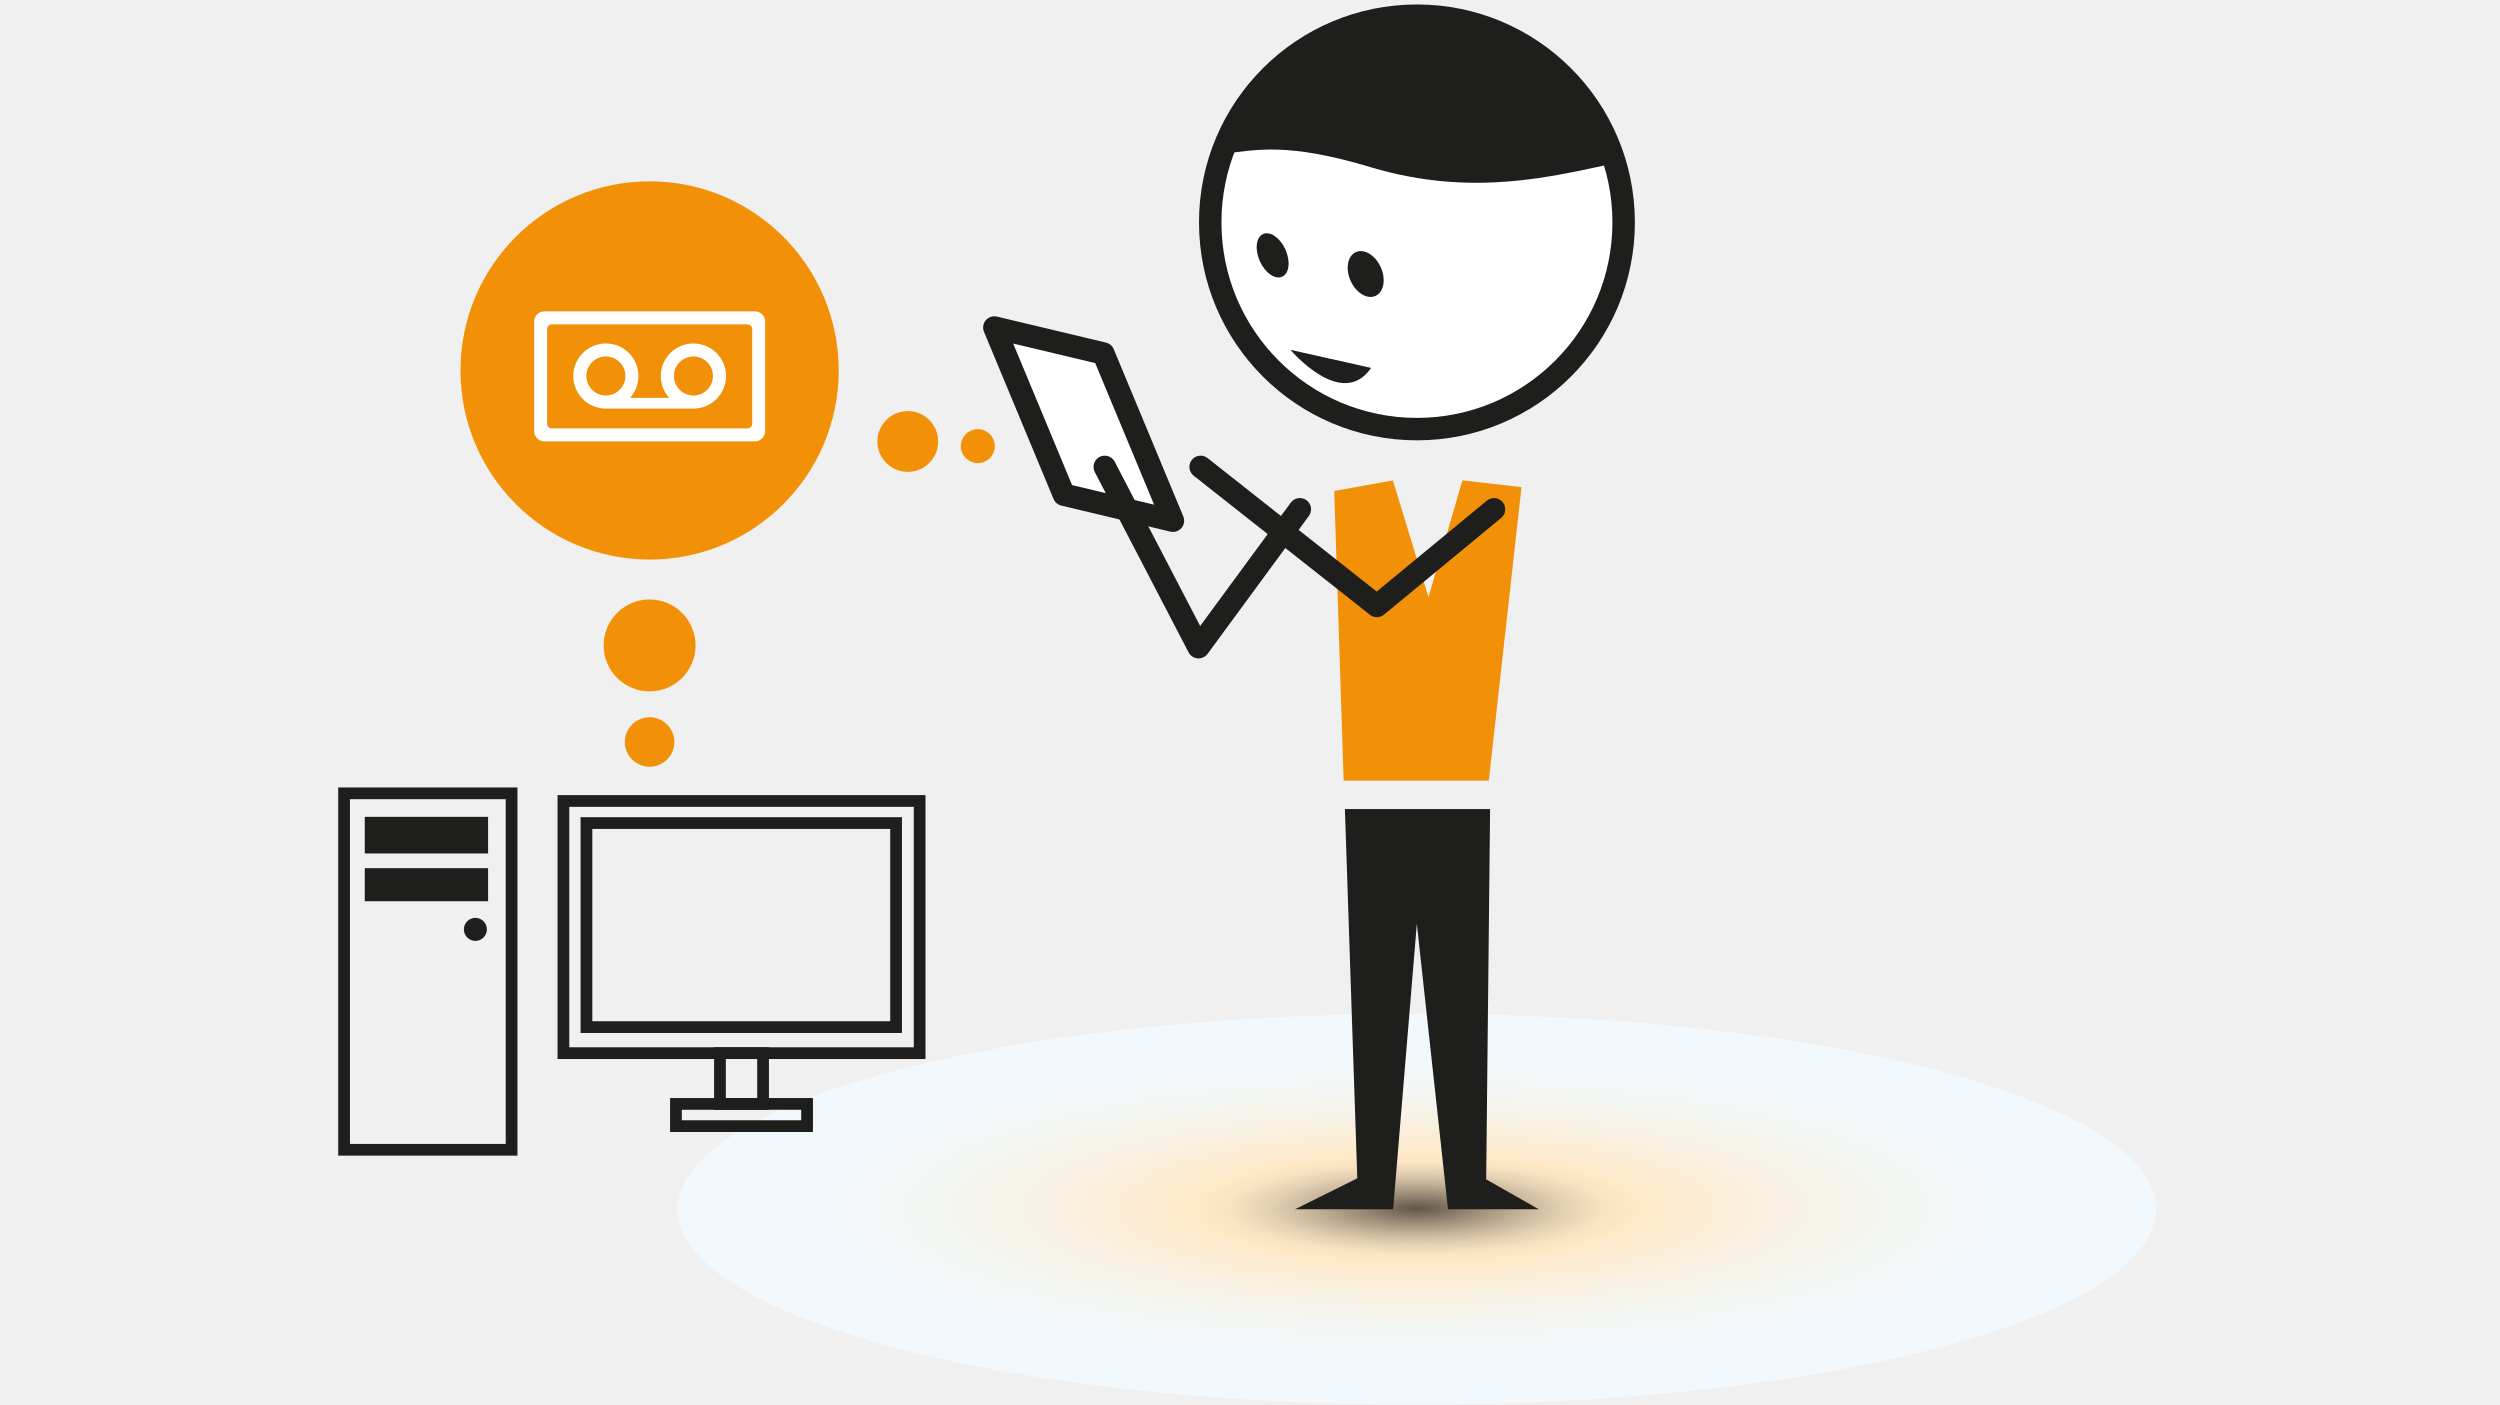
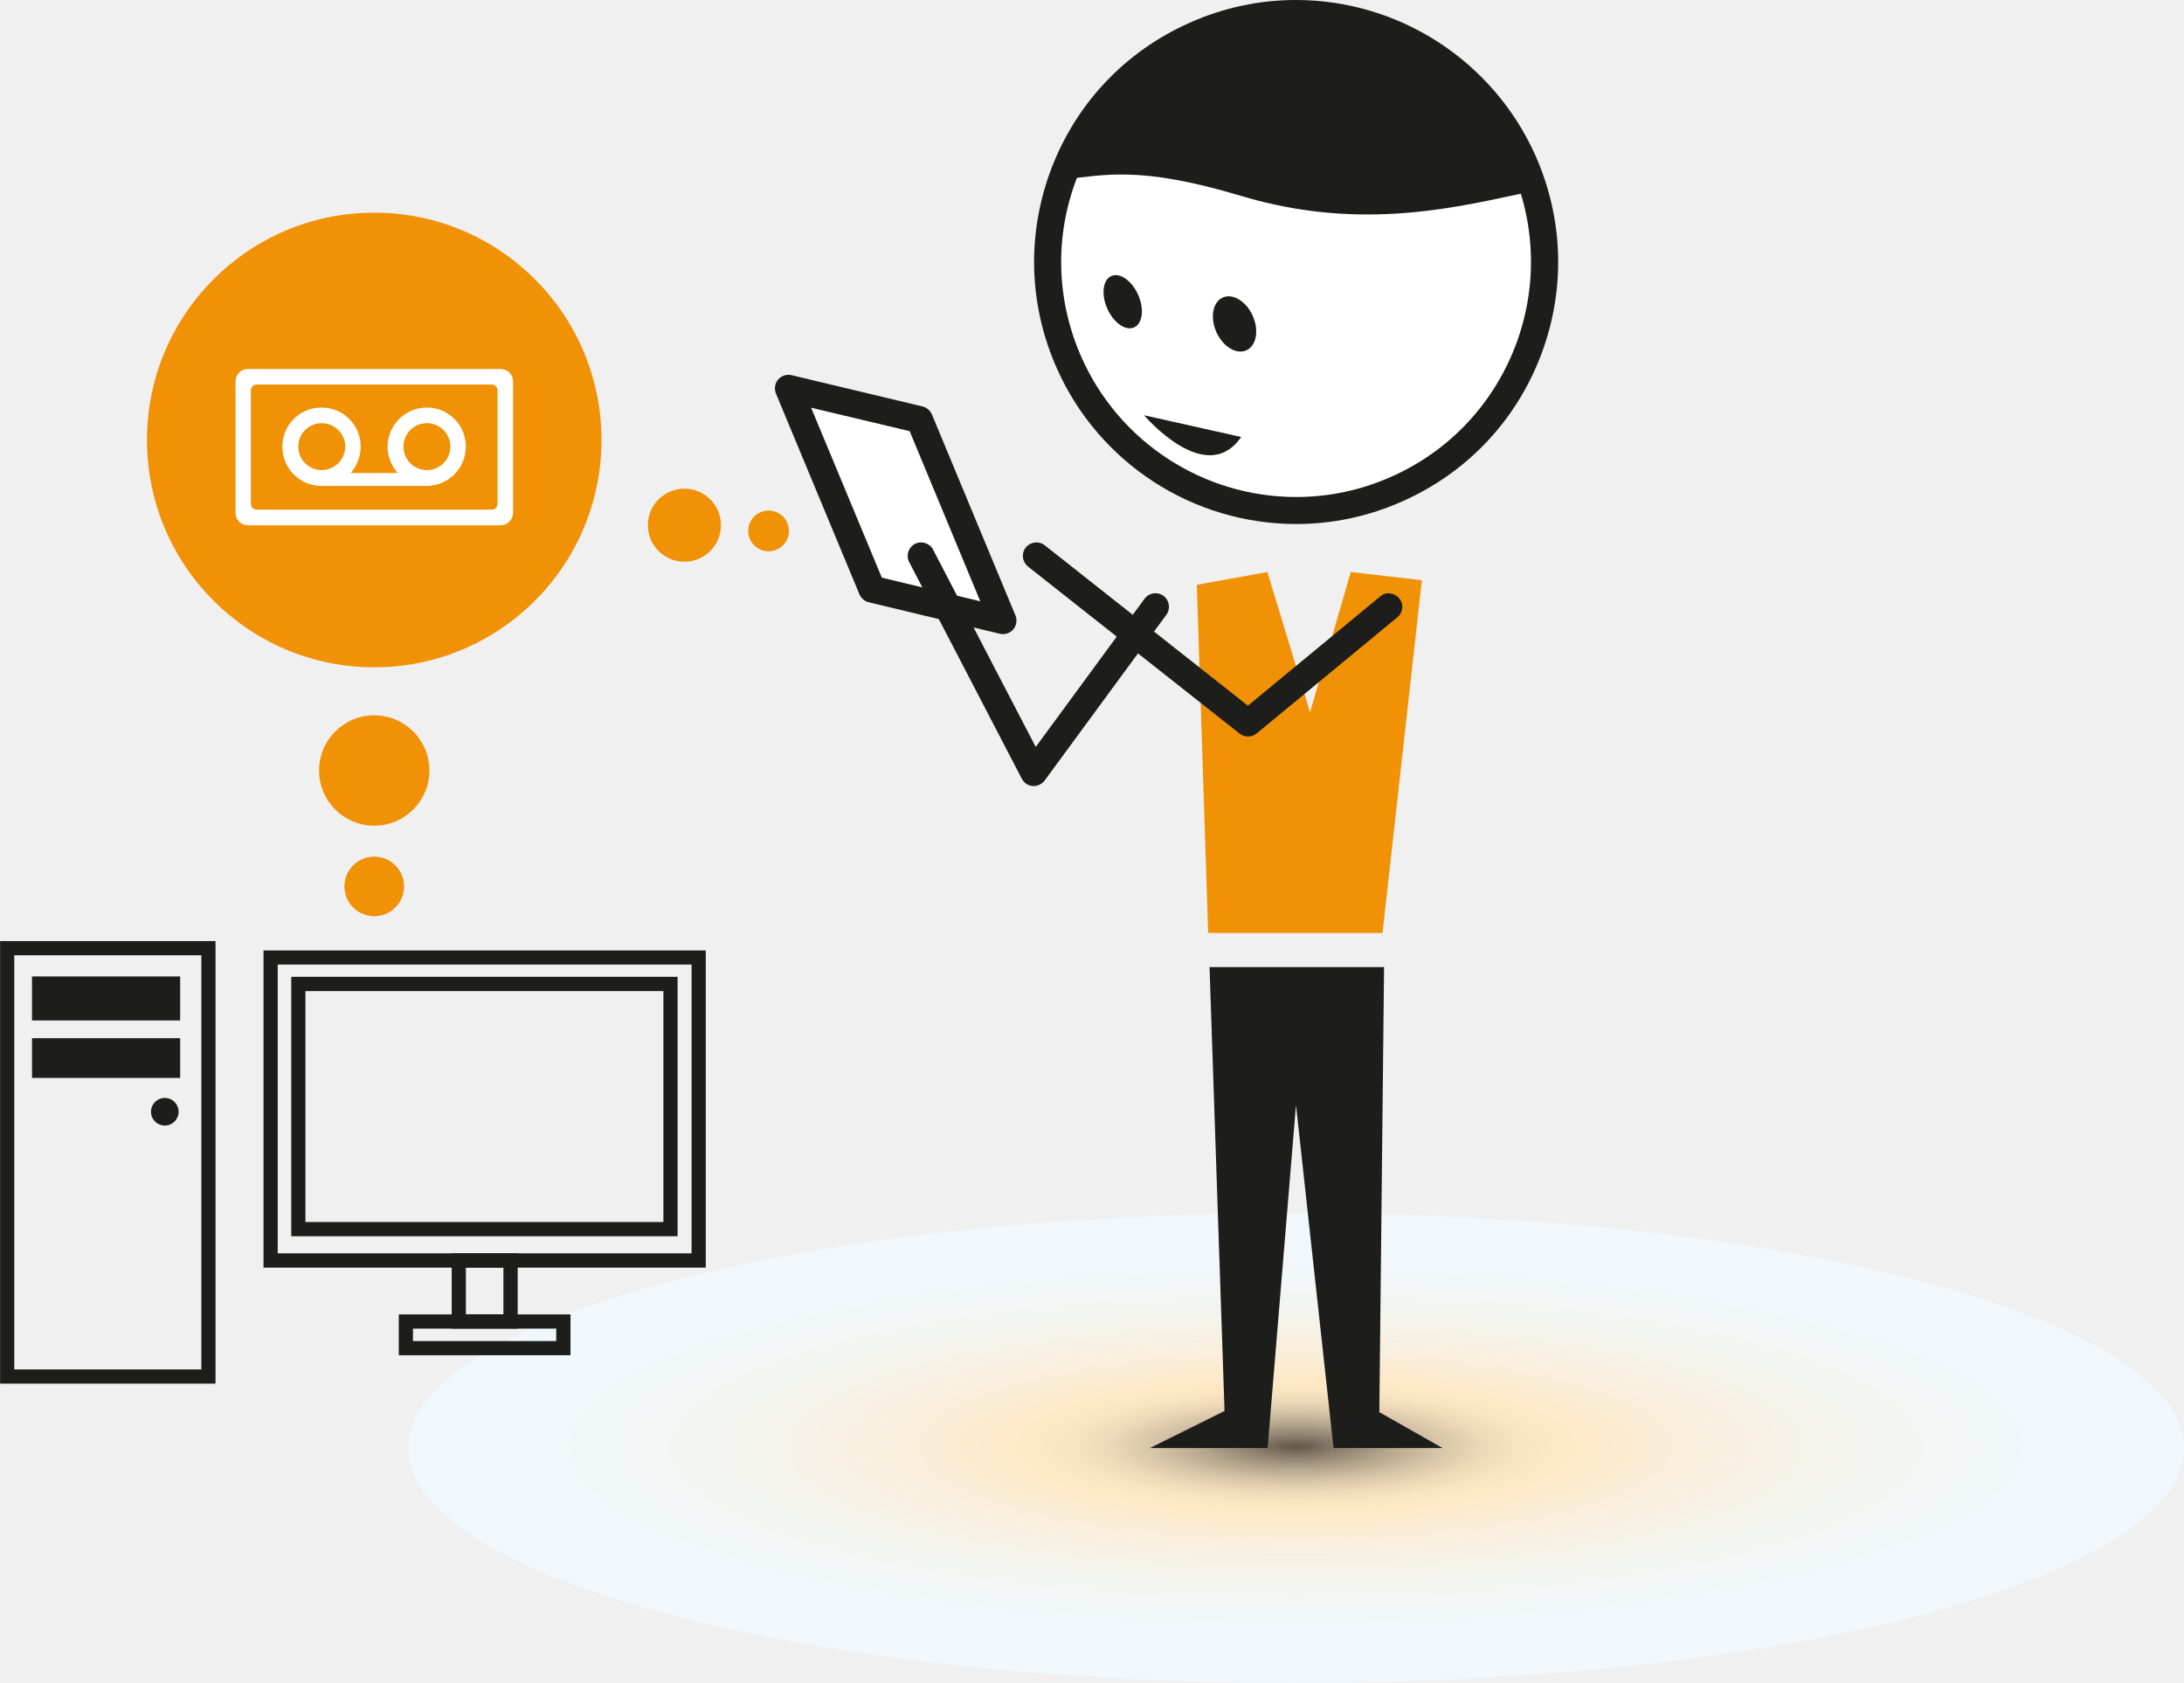
- <svg xmlns="http://www.w3.org/2000/svg" version="1.1" id="Layer_1" x="0px" y="0px" width="56.25px" height="31.6px" viewBox="0 0.896 56.25 31.6" enable-background="new 0 0.896 56.25 31.6" xml:space="preserve">
+ <svg xmlns="http://www.w3.org/2000/svg" version="1.1" id="Layer_1" x="0px" y="0px" width="24.026px" height="18.509px" viewBox="15.813 6.673 24.026 18.509" enable-background="new 15.813 6.673 24.026 18.509" xml:space="preserve">
  <g>
-     <radialGradient id="SVGID_1_" cx="-615.568" cy="-2049.348" r="39.939" gradientTransform="matrix(0.4097 0 0 -0.0996 284.0773 -176.0266)" gradientUnits="userSpaceOnUse">
+     <radialGradient id="SVGID_1_" cx="-1191.035" cy="-462.863" r="23.462" gradientTransform="matrix(0.4097 0 0 0.0996 518.0385 68.6829)" gradientUnits="userSpaceOnUse">
      <stop offset="0" style="stop-color:#5F564A" />
-       <stop offset="0.029" style="stop-color:#75695A" />
-       <stop offset="0.088" style="stop-color:#A1917C" />
-       <stop offset="0.147" style="stop-color:#C7B59B" />
-       <stop offset="0.204" style="stop-color:#E5D1B3" />
-       <stop offset="0.258" style="stop-color:#F8E3C2" />
-       <stop offset="0.307" style="stop-color:#FFE9C7" />
-       <stop offset="0.334" style="stop-color:#FEEACC" />
-       <stop offset="0.495" style="stop-color:#F8F1E2" />
-       <stop offset="0.658" style="stop-color:#F4F6F2" />
-       <stop offset="0.825" style="stop-color:#F2F8FC" />
-       <stop offset="1" style="stop-color:#F1F9FE" />
+       <stop offset="0.054" style="stop-color:#8F826F" />
+       <stop offset="0.109" style="stop-color:#B7A78E" />
+       <stop offset="0.162" style="stop-color:#D7C3A7" />
+       <stop offset="0.214" style="stop-color:#EDD8B8" />
+       <stop offset="0.263" style="stop-color:#FAE4C2" />
+       <stop offset="0.307" style="stop-color:#FFE8C6" />
+       <stop offset="0.446" style="stop-color:#F9EEDB" />
+       <stop offset="0.625" style="stop-color:#F4F4EE" />
+       <stop offset="0.808" style="stop-color:#F1F7F9" />
+       <stop offset="1" style="stop-color:#F0F8FD" />
    </radialGradient>
-     <ellipse fill="url(#SVGID_1_)" cx="31.879" cy="28.104" rx="16.628" ry="4.397" />
+     <ellipse fill="url(#SVGID_1_)" cx="30.071" cy="22.599" rx="9.769" ry="2.583" />
    <g>
      <g>
        <g>
-           <rect x="12.677" y="18.918" fill="none" stroke="#1E1E1C" stroke-width="0.264" stroke-miterlimit="10" width="8.015" height="5.674" />
-           <rect x="7.742" y="18.746" fill="none" stroke="#1E1E1C" stroke-width="0.264" stroke-miterlimit="10" width="3.769" height="8.02" />
-           <rect x="16.199" y="24.592" fill="none" stroke="#1E1E1C" stroke-width="0.264" stroke-miterlimit="10" width="0.97" height="1.143" />
-           <rect x="15.209" y="25.734" fill="none" stroke="#1E1E1C" stroke-width="0.264" stroke-miterlimit="10" width="2.95" height="0.5" />
-           <rect x="13.195" y="19.415" fill="none" stroke="#1E1E1C" stroke-width="0.264" stroke-miterlimit="10" width="6.967" height="4.591" />
-           <rect x="8.207" y="19.275" fill="#1E1E1C" width="2.775" height="0.824" />
-           <rect x="8.207" y="20.43" fill="#1E1E1C" width="2.775" height="0.744" />
-           <circle fill="#1E1E1C" cx="10.696" cy="21.807" r="0.259" />
+           <path fill="#1D1E1C" d="M23.577,20.614h-4.865v-3.488h4.865V20.614z M18.868,20.457h4.553v-3.176h-4.553V20.457z" />
+           <path fill="#1D1E1C" d="M18.184,21.89h-2.37v-4.867h2.37V21.89z M15.97,21.734h2.058v-4.555H15.97V21.734z" />
+           <path fill="#1D1E1C" d="M21.508,21.285h-0.726v-0.828h0.726V21.285z M20.938,21.129h0.413v-0.516h-0.413V21.129z" />
+           <path fill="#1D1E1C" d="M22.089,21.578H20.2v-0.449h1.889V21.578z M20.356,21.422h1.576v-0.137h-1.576V21.422z" />
+           <path fill="#1D1E1C" d="M23.267,20.269h-4.25v-2.853h4.25V20.269z M19.173,20.113h3.938v-2.54h-3.938V20.113z" />
+           <rect x="16.165" y="17.412" fill="#1D1E1C" width="1.63" height="0.484" />
+           <rect x="16.165" y="18.091" fill="#1D1E1C" width="1.63" height="0.437" />
+           <circle fill="#1D1E1C" cx="17.626" cy="18.9" r="0.152" />
        </g>
        <g>
-           <circle fill="#FFFFFF" stroke="#1E1E1C" stroke-width="0.505" stroke-linecap="round" stroke-linejoin="round" stroke-miterlimit="10" cx="31.881" cy="5.9" r="4.651" />
-           <path fill="#1E1E1C" d="M27.492,4.356c0.533-1.423,1.604-2.309,2.498-2.705c2.346-1.045,5.096,0.012,6.141,2.36      c0.082,0.183,0.145,0.368,0.201,0.557c-1.379,0.292-3.201,0.776-5.48,0.093C28.926,4.084,28.275,4.277,27.492,4.356z" />
-           <ellipse transform="matrix(0.4065 0.9137 -0.9137 0.4065 23.0617 -22.2203)" fill="#1E1E1C" cx="28.634" cy="6.64" rx="0.526" ry="0.316" />
-           <ellipse transform="matrix(0.4088 0.9126 -0.9126 0.4088 24.6105 -23.8687)" fill="#1E1E1C" cx="30.729" cy="7.062" rx="0.54" ry="0.372" />
-           <path fill="#1E1E1C" d="M29.035,8.767c0,0,1.154,1.368,1.816,0.407" />
-           <polygon fill="#FFFFFF" stroke="#1E1E1C" stroke-width="0.505" stroke-linecap="round" stroke-linejoin="round" stroke-miterlimit="10" points="      23.938,12.026 26.391,12.612 24.826,8.85 22.373,8.265     " />
-           <polyline fill="none" stroke="#1E1E1C" stroke-width="0.505" stroke-linecap="round" stroke-linejoin="round" stroke-miterlimit="10" points="      24.857,11.401 26.967,15.458 29.246,12.355     " />
-           <polygon fill="#F29107" points="30.02,11.943 31.34,11.705 32.141,14.329 32.904,11.705 34.234,11.856 33.498,18.461       30.232,18.461     " />
-           <polygon fill="#1E1E1C" points="34.621,28.104 32.58,28.104 31.879,21.682 31.346,28.104 29.139,28.104 30.539,27.409       30.26,19.1 33.527,19.1 33.439,27.432     " />
          <g>
-             <polyline fill="none" stroke="#1E1E1C" stroke-width="0.505" stroke-linecap="round" stroke-linejoin="round" points="       27.014,11.401 30.98,14.53 33.615,12.355      " />
+             <path fill="#FFFFFF" d="M27.576,10.665c0.613,1.378,2.228,1.999,3.605,1.385c1.379-0.611,1.999-2.226,1.388-3.604       c-0.615-1.38-2.229-2-3.607-1.387C27.583,7.671,26.961,9.285,27.576,10.665z" />
+             <path fill="#1D1E1C" d="M30.072,12.436c-1.137,0-2.17-0.671-2.632-1.71c-0.313-0.703-0.334-1.485-0.059-2.204       c0.276-0.719,0.815-1.286,1.52-1.599c0.372-0.166,0.766-0.25,1.169-0.25c1.137,0,2.171,0.672,2.635,1.712       c0.312,0.704,0.332,1.486,0.056,2.204s-0.815,1.285-1.519,1.597C30.87,12.352,30.477,12.436,30.072,12.436z M30.07,6.971       c-0.361,0-0.715,0.075-1.048,0.224c-0.632,0.28-1.115,0.79-1.362,1.434c-0.248,0.645-0.229,1.346,0.052,1.977       c0.415,0.932,1.342,1.533,2.36,1.533c0.362,0,0.715-0.075,1.049-0.224c1.301-0.577,1.89-2.105,1.312-3.408       C32.018,7.573,31.09,6.971,30.07,6.971z" />
          </g>
+           <path fill="#1D1E1C" d="M27.494,8.648c0.313-0.835,0.941-1.356,1.468-1.589c1.378-0.613,2.992,0.007,3.607,1.387      c0.048,0.106,0.085,0.216,0.118,0.326c-0.811,0.172-1.881,0.457-3.22,0.056C28.336,8.488,27.954,8.602,27.494,8.648z" />
+           <ellipse transform="matrix(-0.9145 0.4047 -0.4047 -0.9145 57.9638 7.7287)" fill="#1D1E1C" cx="28.165" cy="9.99" rx="0.186" ry="0.309" />
+           <ellipse transform="matrix(-0.9128 0.4084 -0.4084 -0.9128 60.4054 7.5746)" fill="#1D1E1C" cx="29.394" cy="10.236" rx="0.219" ry="0.318" />
+           <path fill="#1D1E1C" d="M28.399,11.24c0,0,0.679,0.803,1.068,0.239" />
+           <g>
+             <polygon fill="#FFFFFF" points="25.405,13.153 26.847,13.498 25.928,11.287 24.486,10.944      " />
+             <path fill="#1D1E1C" d="M26.847,13.647c-0.012,0-0.023-0.001-0.035-0.004l-1.441-0.346c-0.046-0.011-0.084-0.044-0.103-0.087       l-0.919-2.209c-0.021-0.052-0.012-0.111,0.024-0.154c0.036-0.042,0.099-0.062,0.147-0.048l1.441,0.344       c0.047,0.011,0.085,0.044,0.104,0.088l0.919,2.211c0.021,0.051,0.012,0.11-0.024,0.153       C26.932,13.628,26.89,13.647,26.847,13.647z M25.514,13.026l1.083,0.26l-0.777-1.871l-1.084-0.258L25.514,13.026z" />
+           </g>
+           <path fill="#1D1E1C" d="M27.186,15.318c-0.004,0-0.008,0-0.012,0c-0.051-0.004-0.097-0.034-0.12-0.08l-1.239-2.383      c-0.038-0.072-0.01-0.162,0.063-0.2c0.07-0.038,0.163-0.009,0.2,0.063l1.129,2.17l1.197-1.63      c0.049-0.066,0.143-0.081,0.208-0.032c0.066,0.049,0.081,0.142,0.032,0.208l-1.339,1.823      C27.277,15.295,27.232,15.318,27.186,15.318z" />
+           <polygon fill="#F19106" points="28.979,13.105 29.755,12.964 30.225,14.506 30.673,12.964 31.455,13.054 31.022,16.934       29.104,16.934     " />
+           <polygon fill="#1D1E1C" points="31.683,22.599 30.483,22.599 30.07,18.825 29.758,22.599 28.462,22.599 29.284,22.191       29.119,17.309 31.039,17.309 30.987,22.204     " />
+           <path fill="#1D1E1C" d="M29.543,14.773c-0.032,0-0.065-0.011-0.092-0.031l-2.329-1.838c-0.064-0.052-0.076-0.145-0.025-0.209      s0.145-0.076,0.209-0.025l2.235,1.764l1.455-1.201c0.062-0.055,0.157-0.043,0.209,0.02c0.053,0.063,0.044,0.157-0.02,0.209      l-1.548,1.278C29.61,14.762,29.576,14.773,29.543,14.773z" />
        </g>
-         <circle fill="#F29107" cx="14.616" cy="9.231" r="4.255" />
+         <circle fill="#F19106" cx="19.93" cy="11.512" r="2.5" />
        <g>
-           <path fill="#FFFFFF" d="M16.98,7.901h-4.73c-0.129,0-0.232,0.104-0.232,0.234v2.459c0,0.129,0.104,0.234,0.232,0.234h4.73      c0.131,0,0.236-0.105,0.236-0.234V8.135C17.217,8.004,17.111,7.901,16.98,7.901z M16.925,10.428      c0,0.061-0.048,0.107-0.106,0.107h-4.404c-0.057,0-0.105-0.047-0.105-0.107V8.299c0-0.057,0.049-0.105,0.105-0.105h4.404      c0.059,0,0.106,0.049,0.106,0.105V10.428z" />
-           <path fill="#FFFFFF" d="M15.602,8.624c-0.406,0-0.734,0.329-0.734,0.732c0,0.189,0.072,0.359,0.188,0.492h-0.879      c0.116-0.133,0.188-0.303,0.188-0.492c0-0.403-0.328-0.732-0.734-0.732c-0.404,0-0.732,0.329-0.732,0.732      c0,0.398,0.316,0.723,0.713,0.733v0.001h2.035v-0.002c0.383-0.024,0.689-0.342,0.689-0.732      C16.336,8.953,16.004,8.624,15.602,8.624z M13.631,9.795c-0.242,0-0.438-0.197-0.438-0.441c0-0.24,0.195-0.437,0.438-0.437      c0.243,0,0.441,0.196,0.441,0.437C14.072,9.598,13.874,9.795,13.631,9.795z M15.602,9.795c-0.242,0-0.439-0.197-0.439-0.441      c0-0.24,0.197-0.437,0.439-0.437c0.244,0,0.439,0.196,0.439,0.437C16.041,9.598,15.846,9.795,15.602,9.795z" />
+           <path fill="#FFFFFF" d="M21.319,10.731h-2.78c-0.075,0-0.135,0.06-0.135,0.138v1.444c0,0.075,0.06,0.137,0.135,0.137h2.78      c0.076,0,0.138-0.062,0.138-0.137v-1.444C21.457,10.79,21.396,10.731,21.319,10.731z M21.286,12.215      c0,0.036-0.028,0.063-0.062,0.063h-2.589c-0.033,0-0.062-0.027-0.062-0.063v-1.251c0-0.033,0.028-0.062,0.062-0.062h2.589      c0.033,0,0.062,0.029,0.062,0.062V12.215z" />
+           <path fill="#FFFFFF" d="M20.509,11.155c-0.238,0-0.432,0.192-0.432,0.43c0,0.112,0.043,0.212,0.111,0.29h-0.517      c0.067-0.078,0.11-0.178,0.11-0.29c0-0.237-0.192-0.43-0.431-0.43s-0.431,0.192-0.431,0.43c0,0.235,0.186,0.426,0.418,0.432l0,0      h1.195v-0.001c0.227-0.014,0.405-0.2,0.405-0.431C20.939,11.347,20.745,11.155,20.509,11.155z M19.352,11.843      c-0.143,0-0.258-0.115-0.258-0.259c0-0.142,0.115-0.257,0.258-0.257s0.259,0.115,0.259,0.257      C19.61,11.728,19.494,11.843,19.352,11.843z M20.509,11.843c-0.142,0-0.258-0.115-0.258-0.259c0-0.142,0.116-0.257,0.258-0.257      c0.143,0,0.259,0.115,0.259,0.257C20.768,11.728,20.651,11.843,20.509,11.843z" />
        </g>
-         <circle fill="#F29107" cx="20.425" cy="10.829" r="0.684" />
-         <circle fill="#F29107" cx="22.001" cy="10.934" r="0.382" />
-         <circle fill="#F29107" cx="14.616" cy="15.418" r="1.034" />
-         <circle fill="#F29107" cx="14.616" cy="17.591" r="0.557" />
+         <circle fill="#F19106" cx="23.342" cy="12.449" r="0.402" />
+         <circle fill="#F19106" cx="24.268" cy="12.512" r="0.224" />
+         <circle fill="#F19106" cx="19.93" cy="15.147" r="0.607" />
+         <circle fill="#F19106" cx="19.93" cy="16.422" r="0.328" />
      </g>
    </g>
  </g>
</svg>
